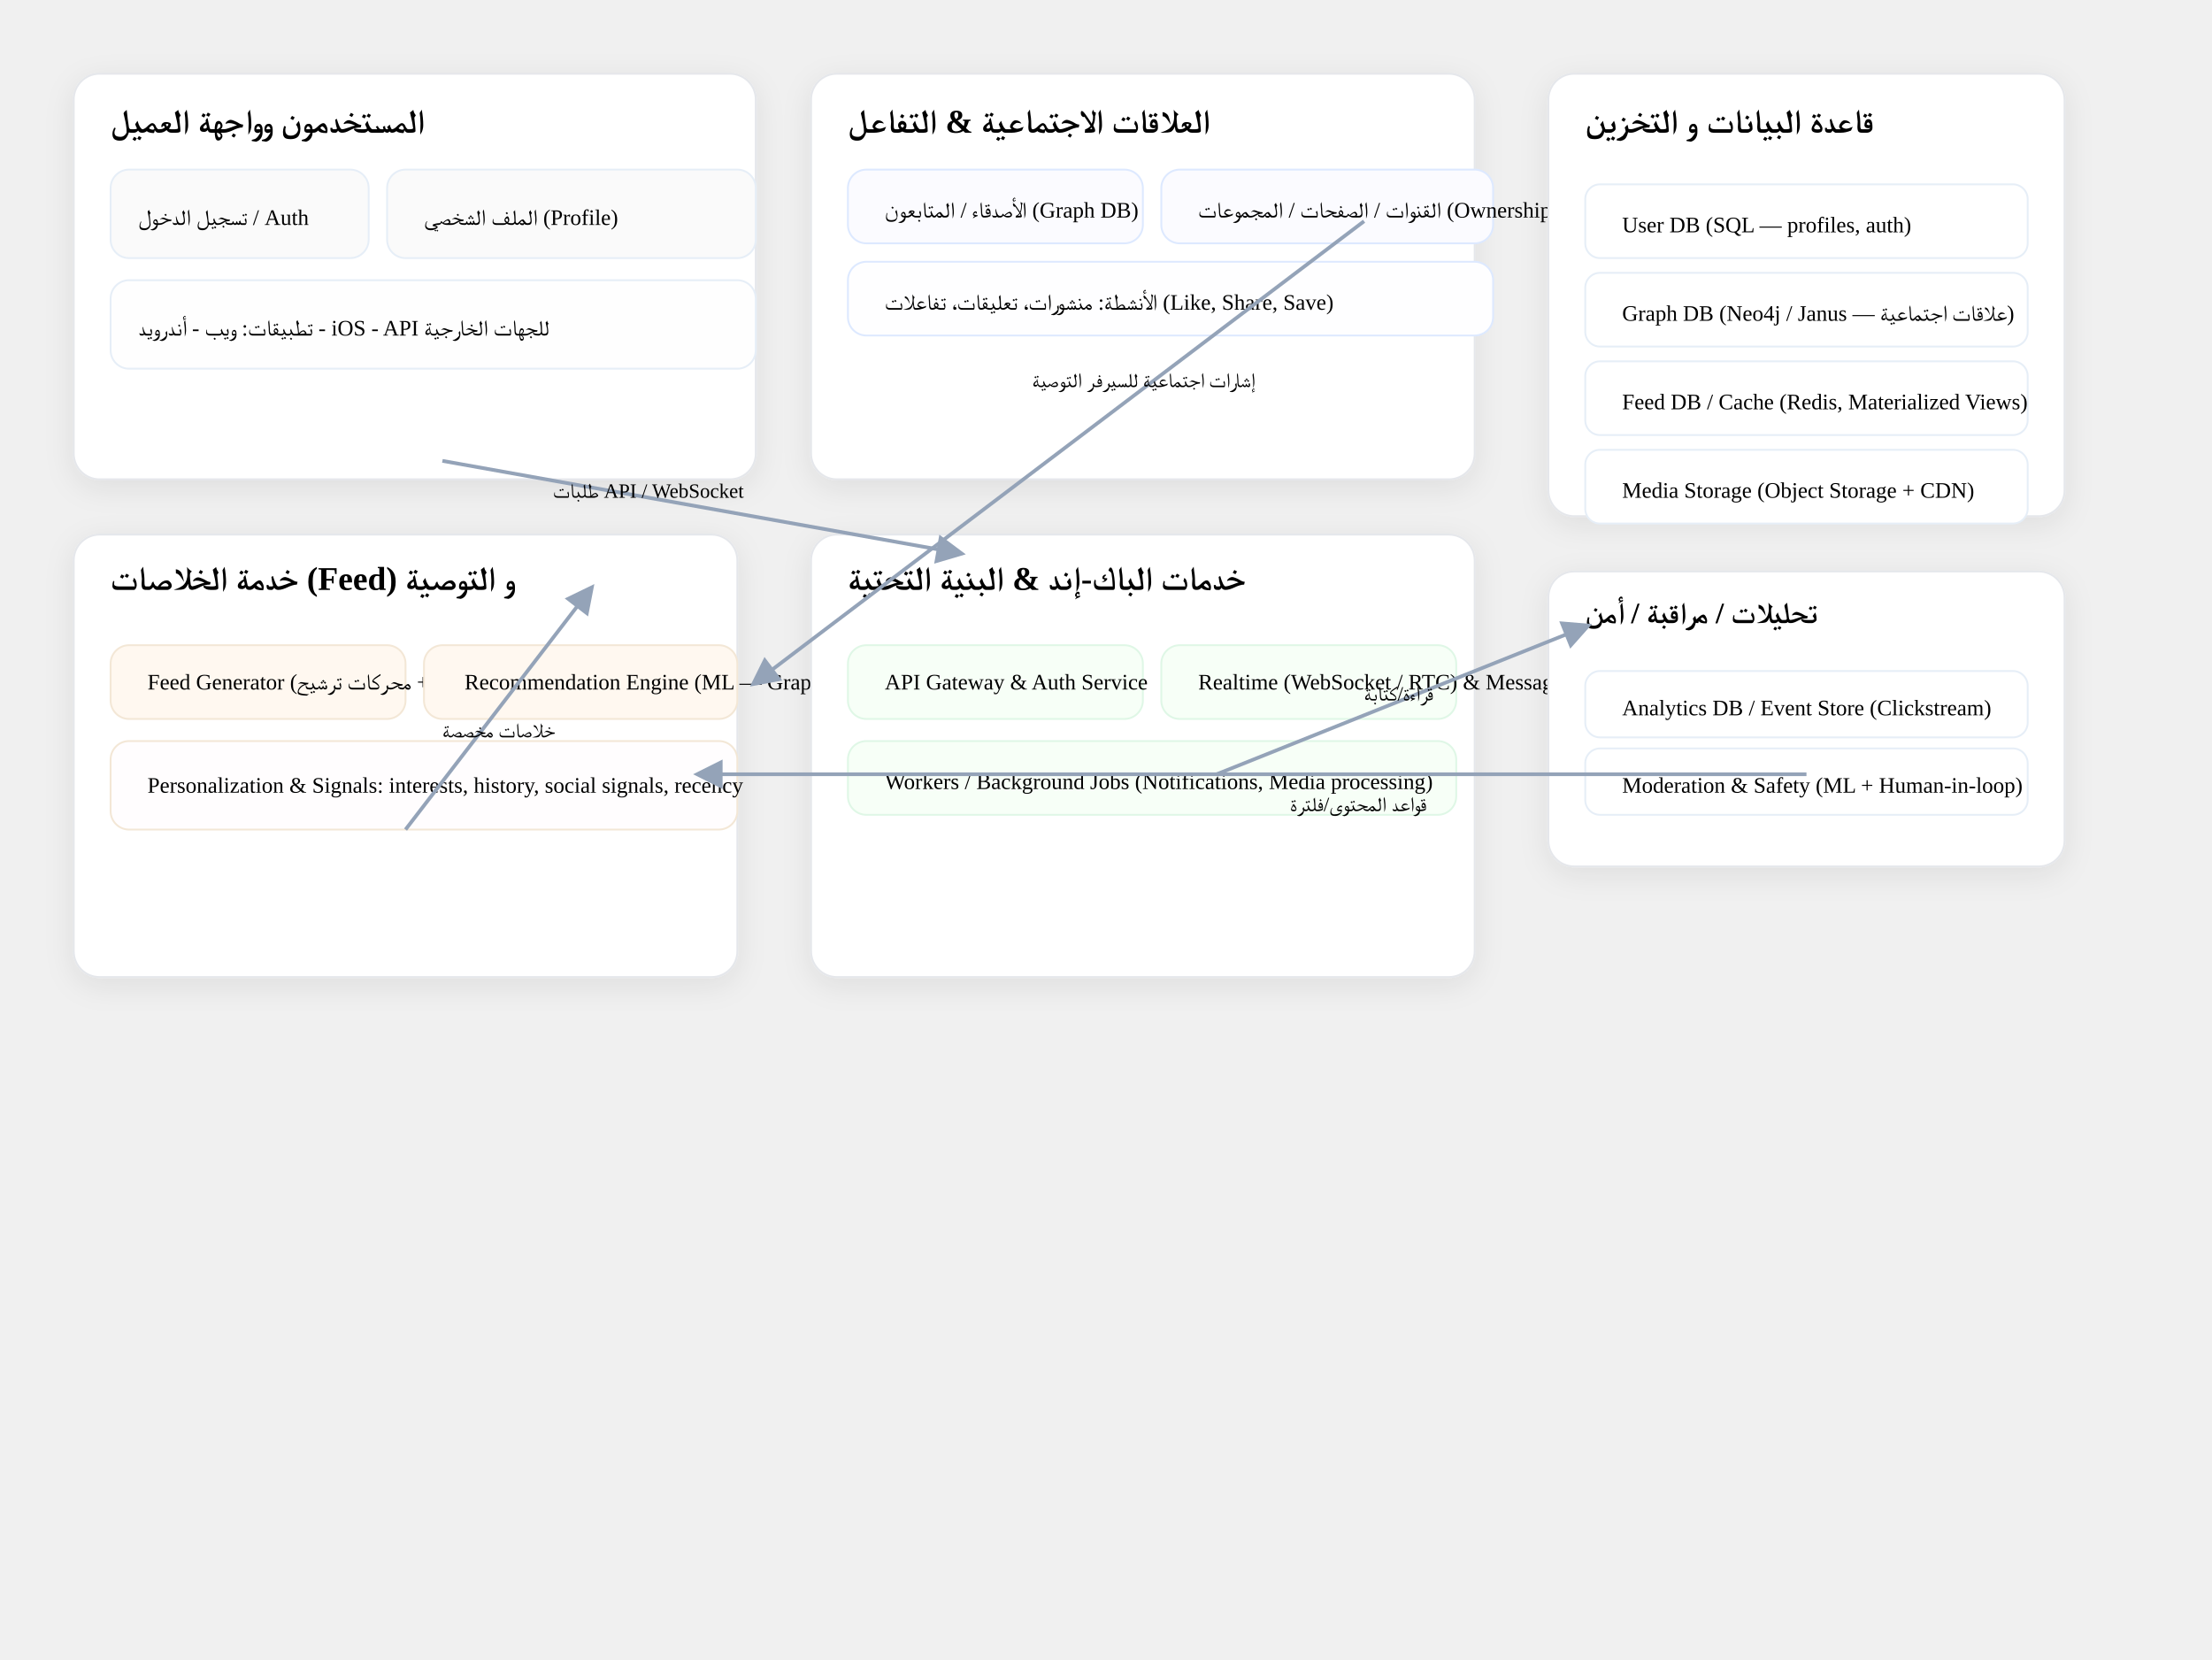
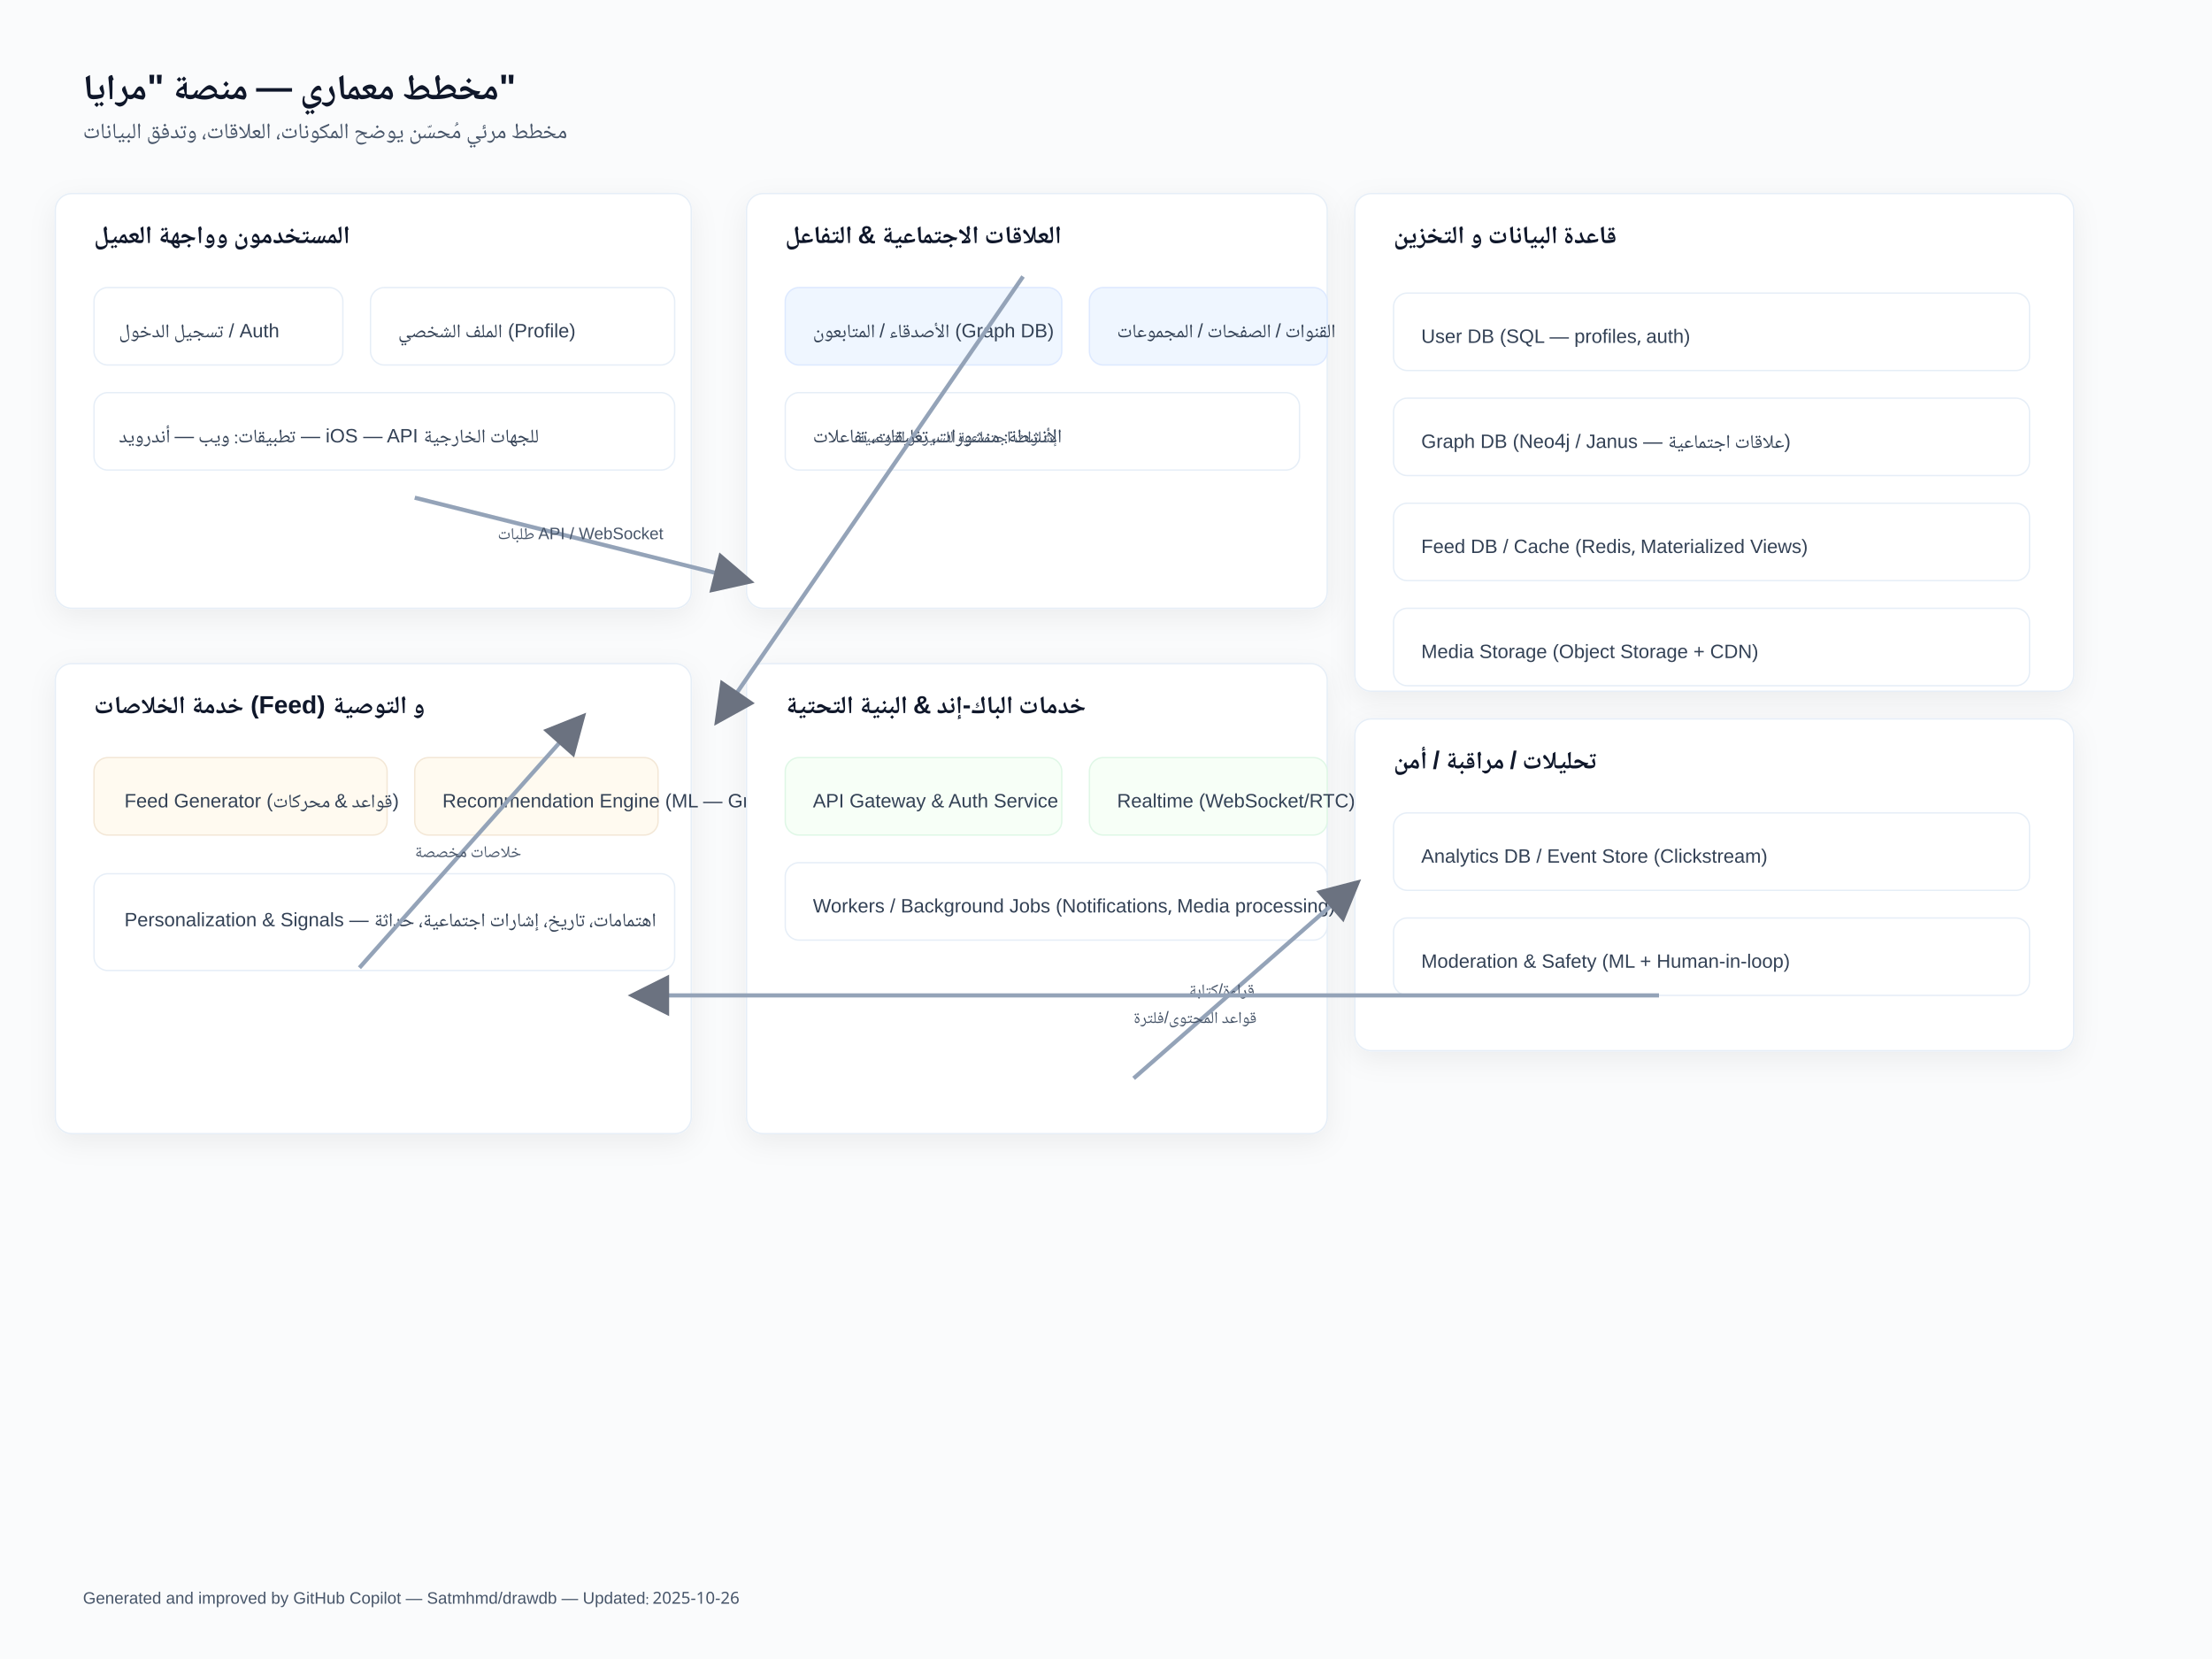
- <svg xmlns="http://www.w3.org/2000/svg" width="1200" height="900" viewBox="0 0 1200 900">
+ <svg xmlns="http://www.w3.org/2000/svg" width="1600" height="1200" viewBox="0 0 1600 1200">
  <defs>
    <filter id="soft" x="-20%" y="-20%" width="140%" height="140%">
-       <feDropShadow dx="0" dy="4" stdDeviation="8" flood-color="#000" flood-opacity="0.08" />
+       <feDropShadow dx="0" dy="6" stdDeviation="10" flood-color="#000" flood-opacity="0.06" />
    </filter>
-     <marker id="arrow" markerWidth="8" markerHeight="8" refX="6" refY="4" orient="auto">
-       <path d="M0,0 L8,4 L0,8 z" fill="#94A3B8" />
+     <filter id="subtle" x="-10%" y="-10%" width="120%" height="120%">
+       <feGaussianBlur stdDeviation="1" result="b" />
+       <feMerge>
+         <feMergeNode in="b" />
+         <feMergeNode in="SourceGraphic" />
+       </feMerge>
+     </filter>
+     <marker id="arrow" markerWidth="10" markerHeight="10" refX="8" refY="5" orient="auto">
+       <path d="M0,0 L10,5 L0,10 z" fill="#6B7280" />
    </marker>
+     <style type="text/css">
+       svg { font-family: "Cairo", "Noto Naskh Arabic", "Helvetica Neue", Arial, sans-serif; }
+       .header { font-size: 26px; font-weight: 700; fill: #0F172A; }
+       .sub { font-size: 16px; fill: #475569; }
+       .box-title { font-size: 18px; font-weight: 700; fill: #0F172A; }
+       .box-text { font-size: 14px; fill: #334155; }
+       .small { font-size: 12px; fill: #475569; }
+       .card { rx: 12; ry: 12; fill: #fff; stroke: #E6EEF7; filter: url(#soft); }
+       .accent { fill: #EFF6FF; stroke: #DDE9FF; }
+       .yellow { fill: #FFFAF0; stroke: #F3E7D6; }
+       .green { fill: #F7FFF7; stroke: #DFF7E6; }
+       .db { fill: #FFF; stroke: #E6EEF7; }
+     </style>
  </defs>
-   <rect x="40" y="40" rx="14" ry="14" width="370" height="220" fill="#fff" stroke="#E5E7EB" filter="url(#soft)" />
-   <text x="60" y="72" font-size="18" font-weight="700">المستخدمون وواجهة العميل</text>
-   <g>
-     <rect x="60" y="92" rx="10" width="140" height="48" fill="#FAFAFA" stroke="#E6EEF7" />
-     <text x="75" y="122" font-size="12">تسجيل الدخول / Auth</text>
-     <rect x="210" y="92" rx="10" width="200" height="48" fill="#FAFAFA" stroke="#E6EEF7" />
-     <text x="230" y="122" font-size="12">الملف الشخصي (Profile)</text>
-     <rect x="60" y="152" rx="10" width="350" height="48" fill="#FEFEFE" stroke="#E6EEF7" />
-     <text x="75" y="182" font-size="12">تطبيقات: ويب - أندرويد - iOS - API للجهات الخارجية</text>
+   <rect width="100%" height="100%" fill="#FAFBFC" />
+   <text x="60" y="72" class="header">مخطط معماري — منصة "مرايا"</text>
+   <text x="60" y="100" class="sub">مخطط مرئي مُحسّن يوضح المكونات، العلاقات، وتدفق البيانات</text>
+   <g transform="translate(40,140)">
+     <rect class="card" x="0" y="0" width="460" height="300" rx="14" ry="14" />
+     <text x="28" y="36" class="box-title">المستخدمون وواجهة العميل</text>
+     <g transform="translate(28,68)">
+       <rect x="0" y="0" width="180" height="56" rx="10" class="db" />
+       <text x="18" y="36" class="box-text">تسجيل الدخول / Auth</text>
+       <rect x="200" y="0" width="220" height="56" rx="10" class="db" />
+       <text x="220" y="36" class="box-text">الملف الشخصي (Profile)</text>
+       <rect x="0" y="76" width="420" height="56" rx="10" class="db" />
+       <text x="18" y="112" class="box-text">تطبيقات: ويب — أندرويد — iOS — API للجهات الخارجية</text>
+     </g>
  </g>
-   <rect x="440" y="40" rx="14" ry="14" width="360" height="220" fill="#fff" stroke="#E5E7EB" filter="url(#soft)" />
-   <text x="460" y="72" font-size="18" font-weight="700">العلاقات الاجتماعية &amp; التفاعل</text>
-   <g>
-     <rect x="460" y="92" rx="10" width="160" height="40" fill="#FBFBFF" stroke="#DDE9FF" />
-     <text x="480" y="118" font-size="12">الأصدقاء / المتابعون (Graph DB)</text>
-     <rect x="630" y="92" rx="10" width="180" height="40" fill="#FBFBFF" stroke="#DDE9FF" />
-     <text x="650" y="118" font-size="12">القنوات / الصفحات / المجموعات (Ownership)</text>
-     <rect x="460" y="142" rx="10" width="350" height="40" fill="#FEFEFF" stroke="#DDE9FF" />
-     <text x="480" y="168" font-size="12">الأنشطة: منشورات، تعليقات، تفاعلات (Like, Share, Save)</text>
+   <g transform="translate(540,140)">
+     <rect class="card" x="0" y="0" width="420" height="300" rx="14" ry="14" />
+     <text x="28" y="36" class="box-title">العلاقات الاجتماعية &amp; التفاعل</text>
+     <g transform="translate(28,68)">
+       <rect x="0" y="0" width="200" height="56" rx="10" class="accent" />
+       <text x="20" y="36" class="box-text">الأصدقاء / المتابعون (Graph DB)</text>
+       <rect x="220" y="0" width="172" height="56" rx="10" class="accent" />
+       <text x="240" y="36" class="box-text">القنوات / الصفحات / المجموعات</text>
+       <rect x="0" y="76" width="372" height="56" rx="10" class="db" />
+       <text x="20" y="112" class="box-text">الأنشطة: منشورات، تعليقات، تفاعلات</text>
+     </g>
  </g>
-   <rect x="40" y="290" rx="14" ry="14" width="360" height="240" fill="#fff" stroke="#E5E7EB" filter="url(#soft)" />
-   <text x="60" y="320" font-size="18" font-weight="700">خدمة الخلاصات (Feed) و التوصية</text>
-   <g>
-     <rect x="60" y="350" rx="10" width="160" height="40" fill="#FFF8F0" stroke="#F3E7D6" />
-     <text x="80" y="374" font-size="12">Feed Generator (قواعد توقيتية + محركات ترشيح)</text>
-     <rect x="230" y="350" rx="10" width="170" height="40" fill="#FFF8F0" stroke="#F3E7D6" />
-     <text x="252" y="374" font-size="12">Recommendation Engine (ML — Graph + Content + Behavior)</text>
-     <rect x="60" y="402" rx="10" width="340" height="48" fill="#FFFDFE" stroke="#F3E7D6" />
-     <text x="80" y="430" font-size="12">Personalization &amp; Signals: interests, history, social signals, recency</text>
+   <g transform="translate(40,480)">
+     <rect class="card" x="0" y="0" width="460" height="340" rx="14" ry="14" />
+     <text x="28" y="36" class="box-title">خدمة الخلاصات (Feed) و التوصية</text>
+     <g transform="translate(28,68)">
+       <rect x="0" y="0" width="212" height="56" rx="10" class="yellow" />
+       <text x="22" y="36" class="box-text">Feed Generator (قواعد &amp; محركات)</text>
+       <rect x="232" y="0" width="176" height="56" rx="10" class="yellow" />
+       <text x="252" y="36" class="box-text">Recommendation Engine (ML — Graph + Content)</text>
+       <rect x="0" y="84" width="420" height="70" rx="10" class="db" />
+       <text x="22" y="122" class="box-text">Personalization &amp; Signals — اهتمامات، تاريخ، إشارات اجتماعية، حداثة</text>
+     </g>
  </g>
-   <rect x="440" y="290" rx="14" ry="14" width="360" height="240" fill="#fff" stroke="#E5E7EB" filter="url(#soft)" />
-   <text x="460" y="320" font-size="18" font-weight="700">خدمات الباك-إند &amp; البنية التحتية</text>
-   <g>
-     <rect x="460" y="350" rx="10" width="160" height="40" fill="#F7FFF7" stroke="#DFF7E6" />
-     <text x="480" y="374" font-size="12">API Gateway &amp; Auth Service</text>
-     <rect x="630" y="350" rx="10" width="160" height="40" fill="#F7FFF7" stroke="#DFF7E6" />
-     <text x="650" y="374" font-size="12">Realtime (WebSocket / RTC) &amp; Message Broker</text>
-     <rect x="460" y="402" rx="10" width="330" height="40" fill="#F7FFF7" stroke="#DFF7E6" />
-     <text x="480" y="428" font-size="12">Workers / Background Jobs (Notifications, Media processing)</text>
+   <g transform="translate(540,480)">
+     <rect class="card" x="0" y="0" width="420" height="340" rx="14" ry="14" />
+     <text x="28" y="36" class="box-title">خدمات الباك-إند &amp; البنية التحتية</text>
+     <g transform="translate(28,68)">
+       <rect x="0" y="0" width="200" height="56" rx="10" class="green" />
+       <text x="20" y="36" class="box-text">API Gateway &amp; Auth Service</text>
+       <rect x="220" y="0" width="172" height="56" rx="10" class="green" />
+       <text x="240" y="36" class="box-text">Realtime (WebSocket/RTC) &amp; Message Broker</text>
+       <rect x="0" y="76" width="392" height="56" rx="10" class="db" />
+       <text x="20" y="112" class="box-text">Workers / Background Jobs (Notifications, Media processing)</text>
+     </g>
  </g>
-   <rect x="840" y="40" rx="14" ry="14" width="280" height="240" fill="#fff" stroke="#E5E7EB" filter="url(#soft)" />
-   <text x="860" y="72" font-size="18" font-weight="700">قاعدة البيانات و التخزين</text>
-   <g>
-     <rect x="860" y="100" rx="8" width="240" height="40" fill="#FFF" stroke="#E6EEF7" />
-     <text x="880" y="126" font-size="12">User DB (SQL — profiles, auth)</text>
-     <rect x="860" y="148" rx="8" width="240" height="40" fill="#FFF" stroke="#E6EEF7" />
-     <text x="880" y="174" font-size="12">Graph DB (Neo4j / Janus — علاقات اجتماعية)</text>
-     <rect x="860" y="196" rx="8" width="240" height="40" fill="#FFF" stroke="#E6EEF7" />
-     <text x="880" y="222" font-size="12">Feed DB / Cache (Redis, Materialized Views)</text>
-     <rect x="860" y="244" rx="8" width="240" height="40" fill="#FFF" stroke="#E6EEF7" />
-     <text x="880" y="270" font-size="12">Media Storage (Object Storage + CDN)</text>
+   <g transform="translate(980,140)">
+     <rect class="card" x="0" y="0" width="520" height="360" rx="14" ry="14" />
+     <text x="28" y="36" class="box-title">قاعدة البيانات و التخزين</text>
+     <g transform="translate(28,72)">
+       <rect x="0" y="0" width="460" height="56" rx="10" class="db" />
+       <text x="20" y="36" class="box-text">User DB (SQL — profiles, auth)</text>
+       <rect x="0" y="76" width="460" height="56" rx="10" class="db" />
+       <text x="20" y="112" class="box-text">Graph DB (Neo4j / Janus — علاقات اجتماعية)</text>
+       <rect x="0" y="152" width="460" height="56" rx="10" class="db" />
+       <text x="20" y="188" class="box-text">Feed DB / Cache (Redis, Materialized Views)</text>
+       <rect x="0" y="228" width="460" height="56" rx="10" class="db" />
+       <text x="20" y="264" class="box-text">Media Storage (Object Storage + CDN)</text>
+     </g>
  </g>
-   <rect x="840" y="310" rx="14" ry="14" width="280" height="160" fill="#fff" stroke="#E5E7EB" filter="url(#soft)" />
-   <text x="860" y="338" font-size="16" font-weight="700">تحليلات / مراقبة / أمن</text>
-   <g>
-     <rect x="860" y="364" rx="8" width="240" height="36" fill="#FFF" stroke="#E6EEF7" />
-     <text x="880" y="388" font-size="12">Analytics DB / Event Store (Clickstream)</text>
-     <rect x="860" y="406" rx="8" width="240" height="36" fill="#FFF" stroke="#E6EEF7" />
-     <text x="880" y="430" font-size="12">Moderation &amp; Safety (ML + Human-in-loop)</text>
+   <g transform="translate(980,520)">
+     <rect class="card" x="0" y="0" width="520" height="240" rx="14" ry="14" />
+     <text x="28" y="36" class="box-title">تحليلات / مراقبة / أمن</text>
+     <g transform="translate(28,68)">
+       <rect x="0" y="0" width="460" height="56" rx="10" class="db" />
+       <text x="20" y="36" class="box-text">Analytics DB / Event Store (Clickstream)</text>
+       <rect x="0" y="76" width="460" height="56" rx="10" class="db" />
+       <text x="20" y="112" class="box-text">Moderation &amp; Safety (ML + Human-in-loop)</text>
+     </g>
  </g>
-   <line x1="240" y1="250" x2="520" y2="300" stroke="#94A3B8" stroke-width="2" marker-end="url(#arrow)" />
-   <text x="300" y="270" font-size="11">طلبات API / WebSocket</text>
-   <line x1="660" y1="420" x2="860" y2="340" stroke="#94A3B8" stroke-width="2" marker-end="url(#arrow)" />
-   <text x="740" y="380" font-size="11">قراءة/كتابة</text>
-   <line x1="220" y1="450" x2="320" y2="320" stroke="#94A3B8" stroke-width="2" marker-end="url(#arrow)" />
-   <text x="240" y="400" font-size="11">خلاصات مخصصة</text>
-   <line x1="740" y1="120" x2="410" y2="370" stroke="#94A3B8" stroke-width="2" marker-end="url(#arrow)" />
-   <text x="560" y="210" font-size="11">إشارات اجتماعية للسيرفر التوصية</text>
-   <line x1="980" y1="420" x2="380" y2="420" stroke="#94A3B8" stroke-width="2" marker-end="url(#arrow)" />
-   <text x="700" y="440" font-size="11">قواعد المحتوى/فلترة</text>
+   <g class="small">
+     <line x1="300" y1="360" x2="540" y2="420" stroke="#94A3B8" stroke-width="3" marker-end="url(#arrow)" />
+     <text x="360" y="390">طلبات API / WebSocket</text>
+     <line x1="820" y1="780" x2="980" y2="640" stroke="#94A3B8" stroke-width="3" marker-end="url(#arrow)" />
+     <text x="860" y="720">قراءة/كتابة</text>
+     <line x1="260" y1="700" x2="420" y2="520" stroke="#94A3B8" stroke-width="3" marker-end="url(#arrow)" />
+     <text x="300" y="620">خلاصات مخصصة</text>
+     <line x1="740" y1="200" x2="520" y2="520" stroke="#94A3B8" stroke-width="3" marker-end="url(#arrow)" />
+     <text x="620" y="320">إشارات اجتماعية للسيرفر التوصية</text>
+     <line x1="1200" y1="720" x2="460" y2="720" stroke="#94A3B8" stroke-width="3" marker-end="url(#arrow)" />
+     <text x="820" y="740">قواعد المحتوى/فلترة</text>
+   </g>
+   <text x="60" y="1160" class="small">Generated and improved by GitHub Copilot — Satmhmd/drawdb — Updated: 2025-10-26</text>
</svg>
